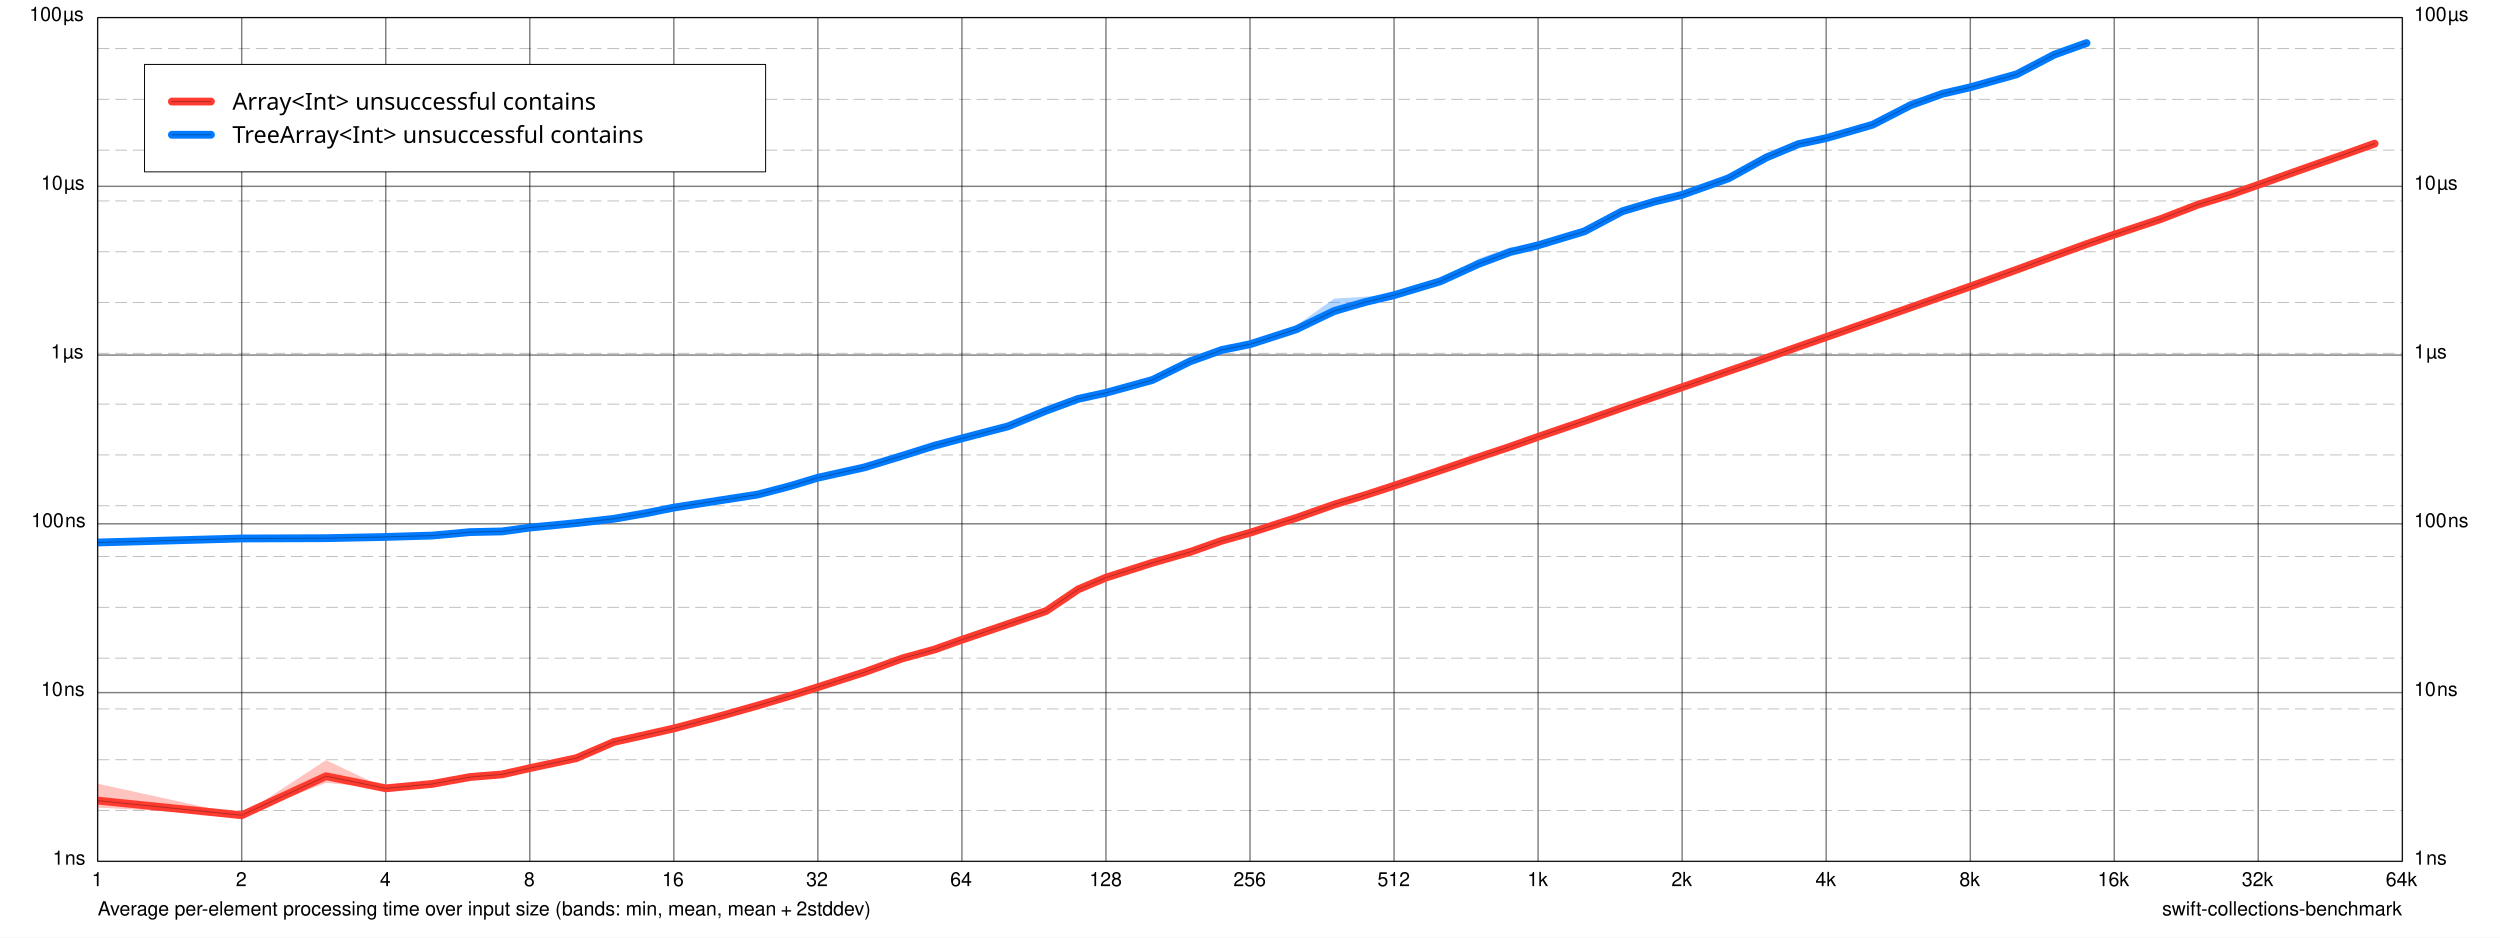
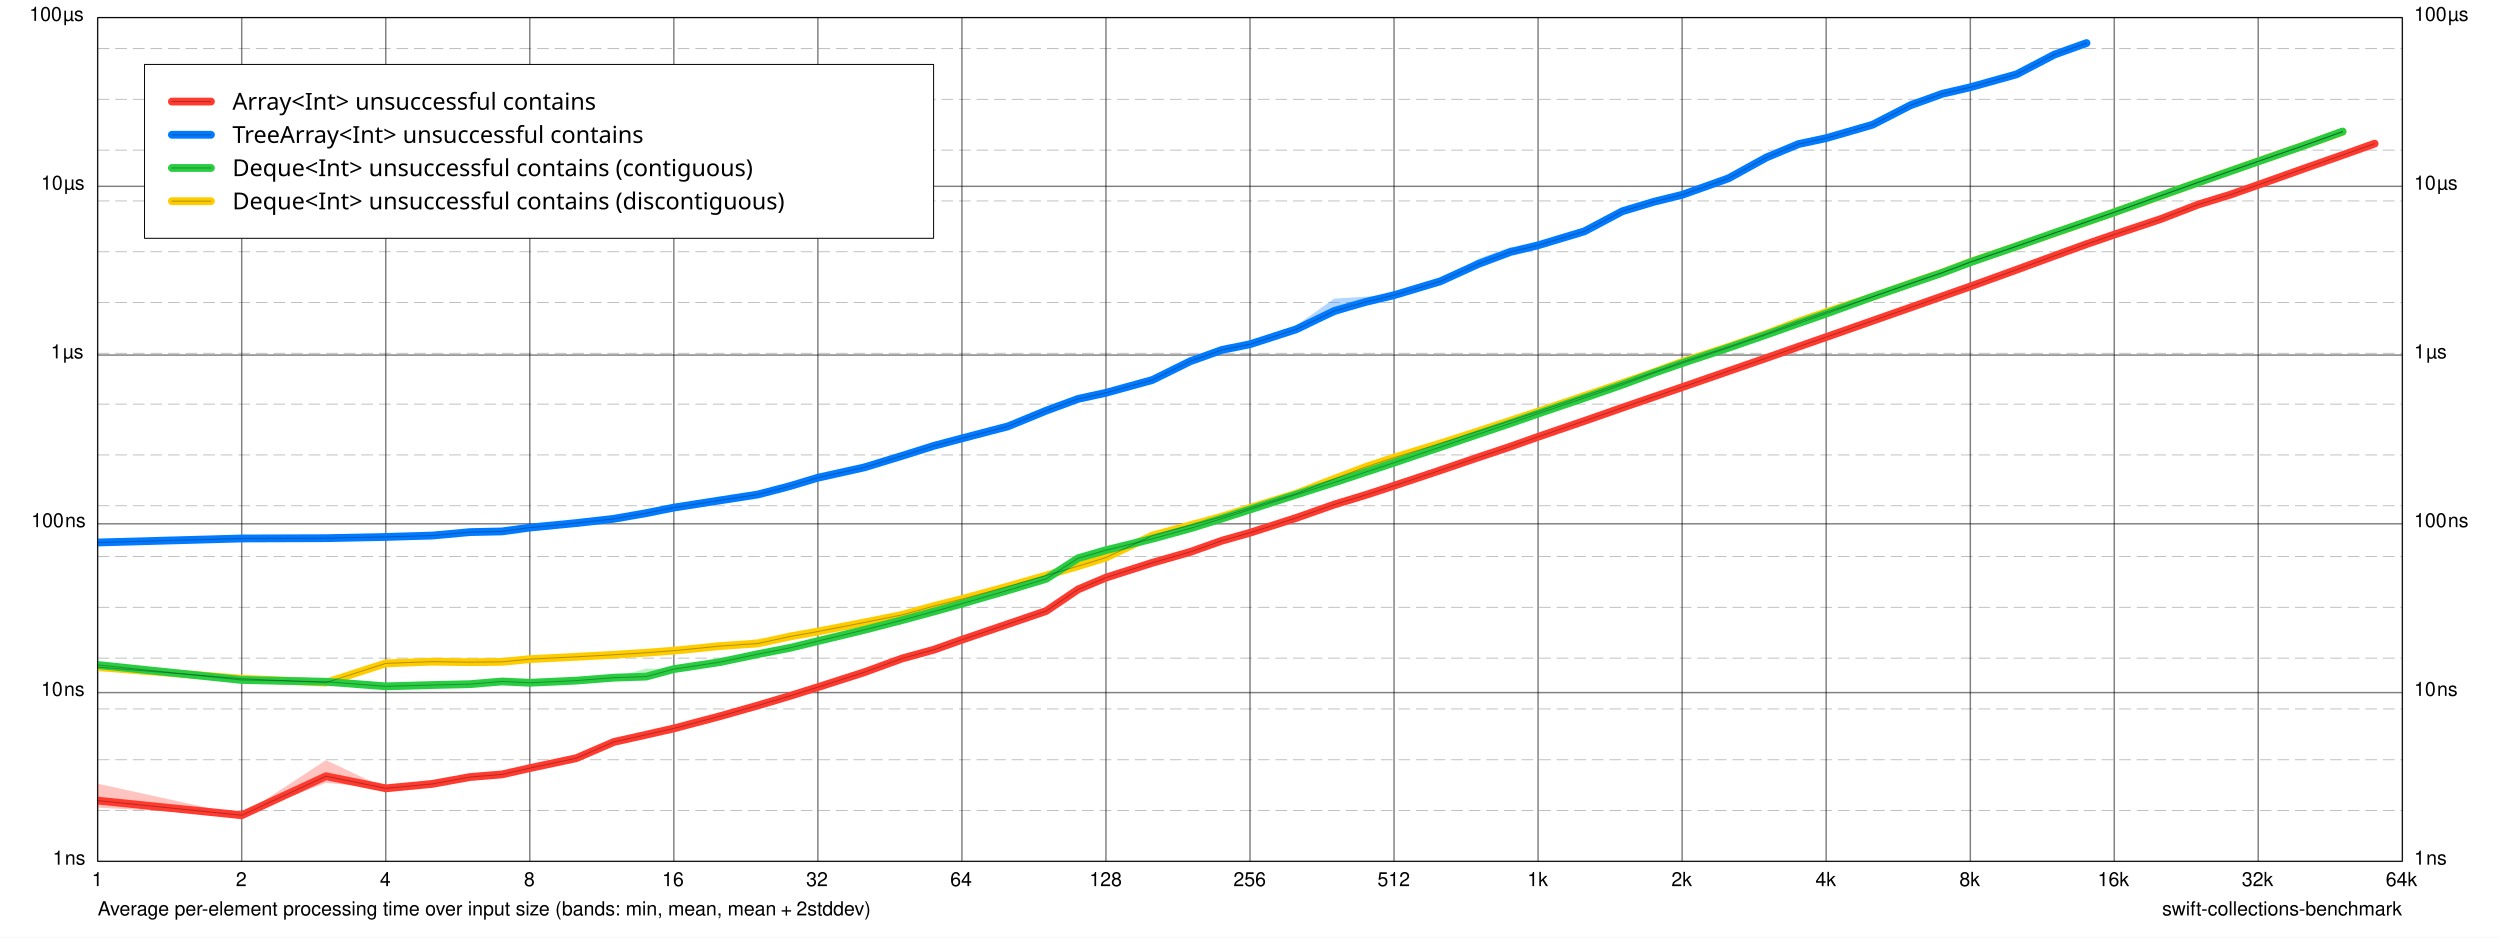
<svg xmlns="http://www.w3.org/2000/svg" xmlns:xlink="http://www.w3.org/1999/xlink" width="1280.0px" height="480.0px" viewBox="0.0 0.0 1280.0 480.0" version="1.1">
  <path d="M 0 0 L 0 480 L 1280 480 L 1280 0 z" fill="#FFFFFF" fill-opacity="1.0" stroke="none" />
  <text x="50" y="468.7" font-family="Helvetica" font-size="10" font-weight="normal" font-style="normal" fill="#000000" fill-opacity="1">Average per-element processing time over input size (bands: min, mean, mean + 2stddev)</text>
  <a xlink:href="https://github.com/apple/swift-collections-benchmark">
    <text x="1107" y="468.7" font-family="Helvetica" font-size="10" font-weight="normal" font-style="normal" fill="#000000" fill-opacity="1">swift-collections-benchmark</text>
  </a>
  <path d="M 50 9 L 50 441" fill="none" stroke-width="0.75" stroke="#000000" stroke-opacity="0.498" stroke-linecap="butt" stroke-linejoin="round" />
  <text x="47" y="453.7" font-family="Helvetica" font-size="10" font-weight="normal" font-style="normal" fill="#000000" fill-opacity="1">1</text>
  <path d="M 123.75 9 L 123.75 441" fill="none" stroke-width="0.75" stroke="#000000" stroke-opacity="0.498" stroke-linecap="butt" stroke-linejoin="round" />
  <text x="120.75" y="453.7" font-family="Helvetica" font-size="10" font-weight="normal" font-style="normal" fill="#000000" fill-opacity="1">2</text>
  <path d="M 197.5 9 L 197.5 441" fill="none" stroke-width="0.75" stroke="#000000" stroke-opacity="0.498" stroke-linecap="butt" stroke-linejoin="round" />
  <text x="194.5" y="453.7" font-family="Helvetica" font-size="10" font-weight="normal" font-style="normal" fill="#000000" fill-opacity="1">4</text>
  <path d="M 271.25 9 L 271.25 441" fill="none" stroke-width="0.75" stroke="#000000" stroke-opacity="0.498" stroke-linecap="butt" stroke-linejoin="round" />
  <text x="268.25" y="453.7" font-family="Helvetica" font-size="10" font-weight="normal" font-style="normal" fill="#000000" fill-opacity="1">8</text>
  <path d="M 345 9 L 345 441" fill="none" stroke-width="0.75" stroke="#000000" stroke-opacity="0.498" stroke-linecap="butt" stroke-linejoin="round" />
  <text x="339" y="453.7" font-family="Helvetica" font-size="10" font-weight="normal" font-style="normal" fill="#000000" fill-opacity="1">16</text>
  <path d="M 418.75 9 L 418.75 441" fill="none" stroke-width="0.75" stroke="#000000" stroke-opacity="0.498" stroke-linecap="butt" stroke-linejoin="round" />
  <text x="412.75" y="453.7" font-family="Helvetica" font-size="10" font-weight="normal" font-style="normal" fill="#000000" fill-opacity="1">32</text>
  <path d="M 492.5 9 L 492.5 441" fill="none" stroke-width="0.75" stroke="#000000" stroke-opacity="0.498" stroke-linecap="butt" stroke-linejoin="round" />
  <text x="486.5" y="453.7" font-family="Helvetica" font-size="10" font-weight="normal" font-style="normal" fill="#000000" fill-opacity="1">64</text>
  <path d="M 566.25 9 L 566.25 441" fill="none" stroke-width="0.75" stroke="#000000" stroke-opacity="0.498" stroke-linecap="butt" stroke-linejoin="round" />
  <text x="557.75" y="453.7" font-family="Helvetica" font-size="10" font-weight="normal" font-style="normal" fill="#000000" fill-opacity="1">128</text>
  <path d="M 640 9 L 640 441" fill="none" stroke-width="0.75" stroke="#000000" stroke-opacity="0.498" stroke-linecap="butt" stroke-linejoin="round" />
  <text x="631.5" y="453.7" font-family="Helvetica" font-size="10" font-weight="normal" font-style="normal" fill="#000000" fill-opacity="1">256</text>
  <path d="M 713.75 9 L 713.75 441" fill="none" stroke-width="0.75" stroke="#000000" stroke-opacity="0.498" stroke-linecap="butt" stroke-linejoin="round" />
  <text x="705.25" y="453.7" font-family="Helvetica" font-size="10" font-weight="normal" font-style="normal" fill="#000000" fill-opacity="1">512</text>
  <path d="M 787.5 9 L 787.5 441" fill="none" stroke-width="0.75" stroke="#000000" stroke-opacity="0.498" stroke-linecap="butt" stroke-linejoin="round" />
  <text x="782" y="453.7" font-family="Helvetica" font-size="10" font-weight="normal" font-style="normal" fill="#000000" fill-opacity="1">1k</text>
  <path d="M 861.25 9 L 861.25 441" fill="none" stroke-width="0.75" stroke="#000000" stroke-opacity="0.498" stroke-linecap="butt" stroke-linejoin="round" />
  <text x="855.75" y="453.7" font-family="Helvetica" font-size="10" font-weight="normal" font-style="normal" fill="#000000" fill-opacity="1">2k</text>
  <path d="M 935 9 L 935 441" fill="none" stroke-width="0.75" stroke="#000000" stroke-opacity="0.498" stroke-linecap="butt" stroke-linejoin="round" />
  <text x="929.5" y="453.7" font-family="Helvetica" font-size="10" font-weight="normal" font-style="normal" fill="#000000" fill-opacity="1">4k</text>
  <path d="M 1008.8 9 L 1008.8 441" fill="none" stroke-width="0.75" stroke="#000000" stroke-opacity="0.498" stroke-linecap="butt" stroke-linejoin="round" />
  <text x="1003.2" y="453.7" font-family="Helvetica" font-size="10" font-weight="normal" font-style="normal" fill="#000000" fill-opacity="1">8k</text>
  <path d="M 1082.5 9 L 1082.5 441" fill="none" stroke-width="0.75" stroke="#000000" stroke-opacity="0.498" stroke-linecap="butt" stroke-linejoin="round" />
  <text x="1074" y="453.7" font-family="Helvetica" font-size="10" font-weight="normal" font-style="normal" fill="#000000" fill-opacity="1">16k</text>
  <path d="M 1156.2 9 L 1156.2 441" fill="none" stroke-width="0.75" stroke="#000000" stroke-opacity="0.498" stroke-linecap="butt" stroke-linejoin="round" />
  <text x="1147.8" y="453.7" font-family="Helvetica" font-size="10" font-weight="normal" font-style="normal" fill="#000000" fill-opacity="1">32k</text>
  <path d="M 1230 9 L 1230 441" fill="none" stroke-width="0.75" stroke="#000000" stroke-opacity="0.498" stroke-linecap="butt" stroke-linejoin="round" />
  <text x="1221.5" y="453.7" font-family="Helvetica" font-size="10" font-weight="normal" font-style="normal" fill="#000000" fill-opacity="1">64k</text>
  <path d="M 50 441 L 1230 441" fill="none" stroke-width="0.75" stroke="#000000" stroke-opacity="0.498" stroke-linecap="butt" stroke-linejoin="round" />
  <text x="27" y="442.7" font-family="Helvetica" font-size="10" font-weight="normal" font-style="normal" fill="#000000" fill-opacity="1">1 ns</text>
  <text x="1236" y="442.7" font-family="Helvetica" font-size="10" font-weight="normal" font-style="normal" fill="#000000" fill-opacity="1">1 ns</text>
  <path d="M 50 354.6 L 1230 354.6" fill="none" stroke-width="0.75" stroke="#000000" stroke-opacity="0.498" stroke-linecap="butt" stroke-linejoin="round" />
  <text x="21" y="356.3" font-family="Helvetica" font-size="10" font-weight="normal" font-style="normal" fill="#000000" fill-opacity="1">10 ns</text>
  <text x="1236" y="356.3" font-family="Helvetica" font-size="10" font-weight="normal" font-style="normal" fill="#000000" fill-opacity="1">10 ns</text>
  <path d="M 50 268.2 L 1230 268.2" fill="none" stroke-width="0.75" stroke="#000000" stroke-opacity="0.498" stroke-linecap="butt" stroke-linejoin="round" />
  <text x="16" y="269.9" font-family="Helvetica" font-size="10" font-weight="normal" font-style="normal" fill="#000000" fill-opacity="1">100 ns</text>
  <text x="1236" y="269.9" font-family="Helvetica" font-size="10" font-weight="normal" font-style="normal" fill="#000000" fill-opacity="1">100 ns</text>
  <path d="M 50 181.8 L 1230 181.8" fill="none" stroke-width="0.75" stroke="#000000" stroke-opacity="0.498" stroke-linecap="butt" stroke-linejoin="round" />
  <text x="26" y="183.5" font-family="Helvetica" font-size="10" font-weight="normal" font-style="normal" fill="#000000" fill-opacity="1">1 µs</text>
  <text x="1236" y="183.5" font-family="Helvetica" font-size="10" font-weight="normal" font-style="normal" fill="#000000" fill-opacity="1">1 µs</text>
  <path d="M 50 95.4 L 1230 95.4" fill="none" stroke-width="0.75" stroke="#000000" stroke-opacity="0.498" stroke-linecap="butt" stroke-linejoin="round" />
  <text x="21" y="97.1" font-family="Helvetica" font-size="10" font-weight="normal" font-style="normal" fill="#000000" fill-opacity="1">10 µs</text>
  <text x="1236" y="97.1" font-family="Helvetica" font-size="10" font-weight="normal" font-style="normal" fill="#000000" fill-opacity="1">10 µs</text>
  <path d="M 50 9 L 1230 9" fill="none" stroke-width="0.75" stroke="#000000" stroke-opacity="0.498" stroke-linecap="butt" stroke-linejoin="round" />
  <text x="15" y="10.7" font-family="Helvetica" font-size="10" font-weight="normal" font-style="normal" fill="#000000" fill-opacity="1">100 µs</text>
  <text x="1236" y="10.7" font-family="Helvetica" font-size="10" font-weight="normal" font-style="normal" fill="#000000" fill-opacity="1">100 µs</text>
  <path d="M 50 414.99 L 1230 414.99" fill="none" stroke-width="0.5" stroke="#000000" stroke-opacity="0.259" stroke-linecap="butt" stroke-linejoin="round" stroke-dasharray="6 3" stroke-dashoffset="0" />
  <path d="M 50 388.98 L 1230 388.98" fill="none" stroke-width="0.5" stroke="#000000" stroke-opacity="0.259" stroke-linecap="butt" stroke-linejoin="round" stroke-dasharray="6 3" stroke-dashoffset="0" />
  <path d="M 50 362.97 L 1230 362.97" fill="none" stroke-width="0.5" stroke="#000000" stroke-opacity="0.259" stroke-linecap="butt" stroke-linejoin="round" stroke-dasharray="6 3" stroke-dashoffset="0" />
  <path d="M 50 336.96 L 1230 336.96" fill="none" stroke-width="0.5" stroke="#000000" stroke-opacity="0.259" stroke-linecap="butt" stroke-linejoin="round" stroke-dasharray="6 3" stroke-dashoffset="0" />
  <path d="M 50 310.96 L 1230 310.96" fill="none" stroke-width="0.5" stroke="#000000" stroke-opacity="0.259" stroke-linecap="butt" stroke-linejoin="round" stroke-dasharray="6 3" stroke-dashoffset="0" />
  <path d="M 50 284.95 L 1230 284.95" fill="none" stroke-width="0.5" stroke="#000000" stroke-opacity="0.259" stroke-linecap="butt" stroke-linejoin="round" stroke-dasharray="6 3" stroke-dashoffset="0" />
  <path d="M 50 258.94 L 1230 258.94" fill="none" stroke-width="0.5" stroke="#000000" stroke-opacity="0.259" stroke-linecap="butt" stroke-linejoin="round" stroke-dasharray="6 3" stroke-dashoffset="0" />
  <path d="M 50 232.93 L 1230 232.93" fill="none" stroke-width="0.5" stroke="#000000" stroke-opacity="0.259" stroke-linecap="butt" stroke-linejoin="round" stroke-dasharray="6 3" stroke-dashoffset="0" />
  <path d="M 50 206.92 L 1230 206.92" fill="none" stroke-width="0.5" stroke="#000000" stroke-opacity="0.259" stroke-linecap="butt" stroke-linejoin="round" stroke-dasharray="6 3" stroke-dashoffset="0" />
  <path d="M 50 180.91 L 1230 180.91" fill="none" stroke-width="0.5" stroke="#000000" stroke-opacity="0.259" stroke-linecap="butt" stroke-linejoin="round" stroke-dasharray="6 3" stroke-dashoffset="0" />
  <path d="M 50 154.9 L 1230 154.9" fill="none" stroke-width="0.5" stroke="#000000" stroke-opacity="0.259" stroke-linecap="butt" stroke-linejoin="round" stroke-dasharray="6 3" stroke-dashoffset="0" />
  <path d="M 50 128.89 L 1230 128.89" fill="none" stroke-width="0.5" stroke="#000000" stroke-opacity="0.259" stroke-linecap="butt" stroke-linejoin="round" stroke-dasharray="6 3" stroke-dashoffset="0" />
  <path d="M 50 102.88 L 1230 102.88" fill="none" stroke-width="0.5" stroke="#000000" stroke-opacity="0.259" stroke-linecap="butt" stroke-linejoin="round" stroke-dasharray="6 3" stroke-dashoffset="0" />
  <path d="M 50 76.874 L 1230 76.874" fill="none" stroke-width="0.5" stroke="#000000" stroke-opacity="0.259" stroke-linecap="butt" stroke-linejoin="round" stroke-dasharray="6 3" stroke-dashoffset="0" />
  <path d="M 50 50.865 L 1230 50.865" fill="none" stroke-width="0.5" stroke="#000000" stroke-opacity="0.259" stroke-linecap="butt" stroke-linejoin="round" stroke-dasharray="6 3" stroke-dashoffset="0" />
  <path d="M 50 24.856 L 1230 24.856" fill="none" stroke-width="0.5" stroke="#000000" stroke-opacity="0.259" stroke-linecap="butt" stroke-linejoin="round" stroke-dasharray="6 3" stroke-dashoffset="0" />
-   <path d="M 74 33 L 74 88 L 392 88 L 392 33 z" fill="#FFFFFF" fill-opacity="1.0" stroke="none" />
+   <path d="M 74 33 L 74 122 L 478 122 L 478 33 z" fill="#FFFFFF" fill-opacity="1.0" stroke="none" />
  <clipPath id="clip-0">
    <path d="M 50 9 L 50 441 L 1230 441 L 1230 9 z" />
  </clipPath>
  <g clip-path="url(#clip-0)">
+     <path d="M 50 341.55L 123.75 347.51L 166.89 348.85L 197.5 339.65L 221.24 338.77L 240.64 339.04L 257.04 338.67L 271.25 336.44L 294.99 336.29L 314.39 335.13L 330.79 334.12L 345 333.04L 368.74 330.73L 388.14 326.99L 404.54 325.85L 418.75 323.31L 442.49 318.69L 461.89 314.02L 478.29 309.77L 492.5 306.72L 516.24 300.21L 535.64 294.61L 552.04 289.82L 566.25 285.21L 589.99 273.93L 609.39 268.91L 625.79 264.43L 640 259.97L 663.74 252.68L 683.14 245.18L 699.54 238.97L 713.75 234.27L 737.49 227.04L 756.89 220.71L 773.29 215.37L 787.5 210.63L 811.24 202.51L 830.64 196.03L 847.04 190.05L 861.25 183.97L 884.99 177.52L 904.39 170.79L 920.79 163.01L 935 158.3L 958.74 151.66L 978.14 144.93L 994.54 139.43L 1008.8 133.3L 1032.5 125.48L 1051.9 118.94L 1068.3 113.46L 1082.5 108.61L 1106.2 100.23L 1125.6 93.011L 1142 87.037L 1156.2 82.132L 1180 74.341L 1199.4 67.457L 1199.4 67.501L 1180 74.344L 1156.2 82.722L 1142 87.695L 1125.6 93.392L 1106.2 100.29L 1082.5 108.66L 1068.3 113.69L 1051.9 119.44L 1032.5 126.25L 1008.8 134.39L 994.54 139.54L 978.14 145.13L 958.74 152.06L 935 160.33L 920.79 165.22L 904.39 170.89L 884.99 177.58L 861.25 185.74L 847.04 190.61L 830.64 196.19L 811.24 202.75L 787.5 210.77L 773.29 215.41L 756.89 220.85L 737.49 227.04L 713.75 234.3L 699.54 238.97L 683.14 245.18L 663.74 252.71L 640 260.03L 625.79 264.48L 609.39 268.94L 589.99 274.32L 566.25 285.53L 552.04 289.84L 535.64 294.67L 516.24 300.22L 492.5 306.72L 478.29 310.42L 461.89 315.11L 442.49 318.72L 418.75 323.36L 404.54 325.87L 388.14 330.35L 368.74 330.81L 345 333.18L 330.79 334.24L 314.39 335.28L 294.99 336.29L 271.25 337.85L 257.04 338.94L 240.64 339.04L 221.24 338.77L 197.5 339.65L 166.89 349.73L 123.75 347.51L 50 341.55" fill="#FFCC00" fill-opacity="0.302" stroke="none" />
+     <path d="M 50 340.45L 123.75 348.15L 166.89 348.41L 197.5 350.92L 221.24 350.73L 240.64 349.98L 257.04 348.65L 271.25 349.34L 294.99 348.3L 314.39 346.96L 330.79 342.31L 345 342.58L 368.74 338.96L 388.14 334.89L 404.54 331.65L 418.75 328.23L 442.49 322.49L 461.89 317.47L 478.29 313.05L 492.5 309.07L 516.24 302.17L 535.64 296.35L 552.04 285.64L 566.25 281.68L 589.99 275.8L 609.39 270.51L 625.79 265.43L 640 260.82L 663.74 252.93L 683.14 246.98L 699.54 241.56L 713.75 236.88L 737.49 228.83L 756.89 222.14L 773.29 216.72L 787.5 211.4L 811.24 203.69L 830.64 196.82L 847.04 189.81L 861.25 184.74L 884.99 178.01L 904.39 171.32L 920.79 165.43L 935 160.49L 958.74 150.94L 978.14 144.68L 994.54 139.41L 1008.8 133.41L 1032.5 126.08L 1051.9 118.91L 1068.3 113L 1082.5 108.46L 1106.2 99.791L 1125.6 92.825L 1142 87.255L 1156.2 82.386L 1180 74.384L 1199.4 66.931L 1199.4 67.497L 1180 74.388L 1156.2 82.748L 1142 87.752L 1125.6 93.553L 1106.2 100.35L 1082.5 108.78L 1068.3 113.79L 1051.9 119.39L 1032.5 126.09L 1008.8 134.58L 994.54 139.72L 978.14 145.48L 958.74 152.3L 935 160.61L 920.79 165.56L 904.39 171.35L 884.99 178.06L 861.25 186.37L 847.04 191.26L 830.64 197.01L 811.24 203.71L 787.5 211.9L 773.29 216.74L 756.89 222.32L 737.49 228.9L 713.75 236.88L 699.54 241.6L 683.14 247.04L 663.74 253.32L 640 260.87L 625.79 265.44L 609.39 270.52L 589.99 275.87L 566.25 281.68L 552.04 285.84L 535.64 296.36L 516.24 302.19L 492.5 309.07L 478.29 313.05L 461.89 317.49L 442.49 322.49L 418.75 328.23L 404.54 331.7L 388.14 334.89L 368.74 338.99L 345 342.58L 330.79 347.98L 314.39 346.96L 294.99 348.55L 271.25 349.66L 257.04 349.01L 240.64 350.4L 221.24 350.74L 197.5 351.59L 166.89 349.27L 123.75 348.15L 50 340.45" fill="#28CD41" fill-opacity="0.302" stroke="none" />
    <path d="M 50 277.76L 123.75 275.7L 166.89 275.55L 197.5 274.75L 221.24 274.15L 240.64 272.44L 257.04 271.09L 271.25 270.12L 294.99 267.8L 314.39 265.57L 330.79 262.74L 345 259.82L 368.74 256.13L 388.14 253.14L 404.54 248.84L 418.75 244.58L 442.49 239.25L 461.89 232.97L 478.29 228.14L 492.5 224.35L 516.24 218.1L 535.64 210.21L 552.04 202.98L 566.25 200.22L 589.99 194.44L 609.39 183.07L 625.79 179.08L 640 176.25L 663.74 166.62L 683.14 152.89L 699.54 151.88L 713.75 150.93L 737.49 143.9L 756.89 132.48L 773.29 126.61L 787.5 125.49L 811.24 118.41L 830.64 107.61L 847.04 102.53L 861.25 99.624L 884.99 88.995L 904.39 78.425L 920.79 73.269L 935 70.706L 958.74 63.342L 978.14 51.512L 994.54 47.809L 1008.8 44.606L 1032.5 37.943L 1051.9 26.964L 1068.3 21.706L 1068.3 22.172L 1051.9 28.271L 1032.5 38.085L 1008.8 44.691L 994.54 48.063L 978.14 54.793L 958.74 64.046L 935 70.735L 920.79 73.948L 904.39 81.445L 884.99 92.166L 861.25 99.789L 847.04 103.5L 830.64 108.34L 811.24 118.44L 787.5 125.61L 773.29 129.9L 756.89 136.16L 737.49 144.05L 713.75 151.2L 699.54 155.5L 683.14 161.71L 663.74 169.3L 640 176.25L 625.79 179.12L 609.39 185.67L 589.99 194.6L 566.25 201.43L 552.04 204.65L 535.64 210.26L 516.24 218.29L 492.5 224.48L 478.29 228.25L 461.89 233.52L 442.49 239.33L 418.75 244.58L 404.54 248.86L 388.14 253.17L 368.74 256.2L 345 259.91L 330.79 262.74L 314.39 265.62L 294.99 267.83L 271.25 270.12L 257.04 272.45L 240.64 272.44L 221.24 274.22L 197.5 274.97L 166.89 275.55L 123.75 275.7L 50 277.76" fill="#007AFF" fill-opacity="0.302" stroke="none" />
    <path d="M 50 401.26L 123.75 417.41L 166.89 389.21L 197.5 403.63L 221.24 399.89L 240.64 396.71L 257.04 396.48L 271.25 392.5L 294.99 388.21L 314.39 379.84L 330.79 376.19L 345 372.72L 368.74 366.67L 388.14 361.06L 404.54 356.2L 418.75 351.82L 442.49 344.18L 461.89 335.27L 478.29 331.93L 492.5 327.54L 516.24 319.47L 535.64 312.83L 552.04 301.71L 566.25 295.38L 589.99 288.14L 609.39 282.55L 625.79 275.19L 640 272.6L 663.74 265.14L 683.14 256.47L 699.54 252.55L 713.75 248.65L 737.49 240.72L 756.89 233.89L 773.29 228.67L 787.5 223.26L 811.24 215.12L 830.64 208.33L 847.04 203.08L 861.25 197.98L 884.99 189.85L 904.39 183.29L 920.79 177.51L 935 172.55L 958.74 164.21L 978.14 157.43L 994.54 151.65L 1008.8 146.66L 1032.5 137.9L 1051.9 129.89L 1068.3 123.97L 1082.5 119.22L 1106.2 112.04L 1125.6 104.54L 1142 99.636L 1156.2 94.58L 1180 85.863L 1199.4 79.338L 1215.8 73.267L 1215.8 73.649L 1199.4 79.414L 1180 86.296L 1156.2 94.665L 1142 99.644L 1125.6 104.74L 1106.2 112.23L 1082.5 120.42L 1068.3 125.35L 1051.9 131.34L 1032.5 138.15L 1008.8 146.66L 994.54 151.67L 978.14 157.46L 958.74 164.26L 935 172.58L 920.79 177.53L 904.39 183.31L 884.99 190.07L 861.25 198.32L 847.04 203.12L 830.64 208.88L 811.24 215.67L 787.5 223.77L 773.29 228.69L 756.89 234.26L 737.49 240.79L 713.75 248.69L 699.54 253.59L 683.14 258.99L 663.74 265.15L 640 272.82L 625.79 277.35L 609.39 282.59L 589.99 288.14L 566.25 295.86L 552.04 301.75L 535.64 312.83L 516.24 319.47L 492.5 327.54L 478.29 332.84L 461.89 337.81L 442.49 344.2L 418.75 351.82L 404.54 356.31L 388.14 361.21L 368.74 366.67L 345 373.03L 330.79 376.19L 314.39 379.84L 294.99 388.21L 271.25 393.55L 257.04 396.51L 240.64 398.24L 221.24 401.91L 197.5 403.63L 166.89 400.83L 123.75 417.41L 50 413.52" fill="#FF3B30" fill-opacity="0.302" stroke="none" />
+     <path d="M 50 341.55L 123.75 347.51L 166.89 349.5L 197.5 339.65L 221.24 338.77L 240.64 339.04L 257.04 338.87L 271.25 337.48L 294.99 336.29L 314.39 335.24L 330.79 334.21L 345 333.14L 368.74 330.78L 388.14 329.44L 404.54 325.87L 418.75 323.34L 442.49 318.71L 461.89 314.82L 478.29 310.25L 492.5 306.72L 516.24 300.21L 535.64 294.65L 552.04 289.83L 566.25 285.45L 589.99 274.21L 609.39 268.93L 625.79 264.47L 640 260.02L 663.74 252.7L 683.14 245.18L 699.54 238.97L 713.75 234.29L 737.49 227.04L 756.89 220.81L 773.29 215.4L 787.5 210.73L 811.24 202.69L 830.64 196.15L 847.04 190.46L 861.25 185.27L 884.99 177.56L 904.39 170.86L 920.79 164.63L 935 159.79L 958.74 151.96L 978.14 145.08L 994.54 139.51L 1008.8 134.1L 1032.5 126.05L 1051.9 119.31L 1068.3 113.63L 1082.5 108.65L 1106.2 100.27L 1125.6 93.292L 1142 87.522L 1156.2 82.567L 1180 74.343L 1199.4 67.49" fill="none" stroke-width="4" stroke="#FFCC00" stroke-opacity="1" stroke-linecap="round" stroke-linejoin="round" />
+     <path d="M 50 340.45L 123.75 348.15L 166.89 349.04L 197.5 351.41L 221.24 350.74L 240.64 350.29L 257.04 348.91L 271.25 349.58L 294.99 348.48L 314.39 346.96L 330.79 346.42L 345 342.58L 368.74 338.98L 388.14 334.89L 404.54 331.69L 418.75 328.23L 442.49 322.49L 461.89 317.49L 478.29 313.05L 492.5 309.07L 516.24 302.18L 535.64 296.36L 552.04 285.79L 566.25 281.68L 589.99 275.85L 609.39 270.52L 625.79 265.44L 640 260.86L 663.74 253.22L 683.14 247.02L 699.54 241.59L 713.75 236.88L 737.49 228.88L 756.89 222.27L 773.29 216.73L 787.5 211.77L 811.24 203.7L 830.64 196.96L 847.04 190.88L 861.25 185.93L 884.99 178.05L 904.39 171.34L 920.79 165.52L 935 160.58L 958.74 151.94L 978.14 145.27L 994.54 139.64L 1008.8 134.27L 1032.5 126.09L 1051.9 119.26L 1068.3 113.59L 1082.5 108.7L 1106.2 100.2L 1125.6 93.361L 1142 87.621L 1156.2 82.653L 1180 74.387L 1199.4 67.349" fill="none" stroke-width="4" stroke="#28CD41" stroke-opacity="1" stroke-linecap="round" stroke-linejoin="round" />
    <path d="M 50 277.76L 123.75 275.7L 166.89 275.55L 197.5 274.91L 221.24 274.21L 240.64 272.44L 257.04 272.09L 271.25 270.12L 294.99 267.82L 314.39 265.61L 330.79 262.74L 345 259.89L 368.74 256.18L 388.14 253.16L 404.54 248.86L 418.75 244.58L 442.49 239.31L 461.89 233.38L 478.29 228.22L 492.5 224.45L 516.24 218.24L 535.64 210.25L 552.04 204.21L 566.25 201.11L 589.99 194.56L 609.39 184.98L 625.79 179.11L 640 176.25L 663.74 168.58L 683.14 159.2L 699.54 154.52L 713.75 151.13L 737.49 144.01L 756.89 135.16L 773.29 129.01L 787.5 125.58L 811.24 118.43L 830.64 108.15L 847.04 103.24L 861.25 99.746L 884.99 91.311L 904.39 80.632L 920.79 73.769L 935 70.727L 958.74 63.861L 978.14 53.908L 994.54 47.997L 1008.8 44.669L 1032.5 38.048L 1051.9 27.925L 1068.3 22.05" fill="none" stroke-width="4" stroke="#007AFF" stroke-opacity="1" stroke-linecap="round" stroke-linejoin="round" />
    <path d="M 50 409.91L 123.75 417.41L 166.89 397.43L 197.5 403.63L 221.24 401.37L 240.64 397.84L 257.04 396.5L 271.25 393.28L 294.99 388.21L 314.39 379.84L 330.79 376.19L 345 372.95L 368.74 366.67L 388.14 361.17L 404.54 356.28L 418.75 351.82L 442.49 344.19L 461.89 337.13L 478.29 332.6L 492.5 327.54L 516.24 319.47L 535.64 312.83L 552.04 301.74L 566.25 295.73L 589.99 288.14L 609.39 282.58L 625.79 276.77L 640 272.76L 663.74 265.15L 683.14 258.32L 699.54 253.32L 713.75 248.68L 737.49 240.77L 756.89 234.16L 773.29 228.68L 787.5 223.64L 811.24 215.52L 830.64 208.73L 847.04 203.11L 861.25 198.23L 884.99 190.01L 904.39 183.3L 920.79 177.52L 935 172.58L 958.74 164.25L 978.14 157.45L 994.54 151.67L 1008.8 146.66L 1032.5 138.08L 1051.9 130.96L 1068.3 124.99L 1082.5 120.1L 1106.2 112.18L 1125.6 104.69L 1142 99.642L 1156.2 94.643L 1180 86.183L 1199.4 79.394L 1215.8 73.549" fill="none" stroke-width="4" stroke="#FF3B30" stroke-opacity="1" stroke-linecap="round" stroke-linejoin="round" />
+     <path d="M 50 341.55L 123.75 347.51L 166.89 349.5L 197.5 339.65L 221.24 338.77L 240.64 339.04L 257.04 338.87L 271.25 337.48L 294.99 336.29L 314.39 335.24L 330.79 334.21L 345 333.14L 368.74 330.78L 388.14 329.44L 404.54 325.87L 418.75 323.34L 442.49 318.71L 461.89 314.82L 478.29 310.25L 492.5 306.72L 516.24 300.21L 535.64 294.65L 552.04 289.83L 566.25 285.45L 589.99 274.21L 609.39 268.93L 625.79 264.47L 640 260.02L 663.74 252.7L 683.14 245.18L 699.54 238.97L 713.75 234.29L 737.49 227.04L 756.89 220.81L 773.29 215.4L 787.5 210.73L 811.24 202.69L 830.64 196.15L 847.04 190.46L 861.25 185.27L 884.99 177.56L 904.39 170.86L 920.79 164.63L 935 159.79L 958.74 151.96L 978.14 145.08L 994.54 139.51L 1008.8 134.1L 1032.5 126.05L 1051.9 119.31L 1068.3 113.63L 1082.5 108.65L 1106.2 100.27L 1125.6 93.292L 1142 87.522L 1156.2 82.567L 1180 74.343L 1199.4 67.49" fill="none" stroke-width="0.5" stroke="#000000" stroke-opacity="0.302" stroke-linecap="round" stroke-linejoin="round" />
+     <path d="M 50 340.45L 123.75 348.15L 166.89 349.04L 197.5 351.41L 221.24 350.74L 240.64 350.29L 257.04 348.91L 271.25 349.58L 294.99 348.48L 314.39 346.96L 330.79 346.42L 345 342.58L 368.74 338.98L 388.14 334.89L 404.54 331.69L 418.75 328.23L 442.49 322.49L 461.89 317.49L 478.29 313.05L 492.5 309.07L 516.24 302.18L 535.64 296.36L 552.04 285.79L 566.25 281.68L 589.99 275.85L 609.39 270.52L 625.79 265.44L 640 260.86L 663.74 253.22L 683.14 247.02L 699.54 241.59L 713.75 236.88L 737.49 228.88L 756.89 222.27L 773.29 216.73L 787.5 211.77L 811.24 203.7L 830.64 196.96L 847.04 190.88L 861.25 185.93L 884.99 178.05L 904.39 171.34L 920.79 165.52L 935 160.58L 958.74 151.94L 978.14 145.27L 994.54 139.64L 1008.8 134.27L 1032.5 126.09L 1051.9 119.26L 1068.3 113.59L 1082.5 108.7L 1106.2 100.2L 1125.6 93.361L 1142 87.621L 1156.2 82.653L 1180 74.387L 1199.4 67.349" fill="none" stroke-width="0.5" stroke="#000000" stroke-opacity="0.302" stroke-linecap="round" stroke-linejoin="round" />
    <path d="M 50 277.76L 123.75 275.7L 166.89 275.55L 197.5 274.91L 221.24 274.21L 240.64 272.44L 257.04 272.09L 271.25 270.12L 294.99 267.82L 314.39 265.61L 330.79 262.74L 345 259.89L 368.74 256.18L 388.14 253.16L 404.54 248.86L 418.75 244.58L 442.49 239.31L 461.89 233.38L 478.29 228.22L 492.5 224.45L 516.24 218.24L 535.64 210.25L 552.04 204.21L 566.25 201.11L 589.99 194.56L 609.39 184.98L 625.79 179.11L 640 176.25L 663.74 168.58L 683.14 159.2L 699.54 154.52L 713.75 151.13L 737.49 144.01L 756.89 135.16L 773.29 129.01L 787.5 125.58L 811.24 118.43L 830.64 108.15L 847.04 103.24L 861.25 99.746L 884.99 91.311L 904.39 80.632L 920.79 73.769L 935 70.727L 958.74 63.861L 978.14 53.908L 994.54 47.997L 1008.8 44.669L 1032.5 38.048L 1051.9 27.925L 1068.3 22.05" fill="none" stroke-width="0.5" stroke="#000000" stroke-opacity="0.302" stroke-linecap="round" stroke-linejoin="round" />
    <path d="M 50 409.91L 123.75 417.41L 166.89 397.43L 197.5 403.63L 221.24 401.37L 240.64 397.84L 257.04 396.5L 271.25 393.28L 294.99 388.21L 314.39 379.84L 330.79 376.19L 345 372.95L 368.74 366.67L 388.14 361.17L 404.54 356.28L 418.75 351.82L 442.49 344.19L 461.89 337.13L 478.29 332.6L 492.5 327.54L 516.24 319.47L 535.64 312.83L 552.04 301.74L 566.25 295.73L 589.99 288.14L 609.39 282.58L 625.79 276.77L 640 272.76L 663.74 265.15L 683.14 258.32L 699.54 253.32L 713.75 248.68L 737.49 240.77L 756.89 234.16L 773.29 228.68L 787.5 223.64L 811.24 215.52L 830.64 208.73L 847.04 203.11L 861.25 198.23L 884.99 190.01L 904.39 183.3L 920.79 177.52L 935 172.58L 958.74 164.25L 978.14 157.45L 994.54 151.67L 1008.8 146.66L 1032.5 138.08L 1051.9 130.96L 1068.3 124.99L 1082.5 120.1L 1106.2 112.18L 1125.6 104.69L 1142 99.642L 1156.2 94.643L 1180 86.183L 1199.4 79.394L 1215.8 73.549" fill="none" stroke-width="0.5" stroke="#000000" stroke-opacity="0.302" stroke-linecap="round" stroke-linejoin="round" />
  </g>
-   <path d="M 74 33 L 74 88 L 392 88 L 392 33 z" fill="#FFFFFF" fill-opacity="0.702" stroke-width="0.5" stroke="#000000" stroke-opacity="1" stroke-linecap="round" stroke-linejoin="round" />
+   <path d="M 74 33 L 74 122 L 478 122 L 478 33 z" fill="#FFFFFF" fill-opacity="0.702" stroke-width="0.5" stroke="#000000" stroke-opacity="1" stroke-linecap="round" stroke-linejoin="round" />
  <path d="M 88 52 L 108 52" fill="none" stroke-width="4" stroke="#FF3B30" stroke-opacity="1" stroke-linecap="round" stroke-linejoin="round" />
  <path d="M 88 52 L 108 52" fill="none" stroke-width="0.5" stroke="#000000" stroke-opacity="0.302" stroke-linecap="round" stroke-linejoin="round" />
  <text x="119" y="56.17" font-family="Menlo" font-size="12" font-weight="normal" font-style="normal" fill="#000000" fill-opacity="1">Array&lt;Int&gt; unsuccessful contains</text>
  <path d="M 88 69 L 108 69" fill="none" stroke-width="4" stroke="#007AFF" stroke-opacity="1" stroke-linecap="round" stroke-linejoin="round" />
  <path d="M 88 69 L 108 69" fill="none" stroke-width="0.5" stroke="#000000" stroke-opacity="0.302" stroke-linecap="round" stroke-linejoin="round" />
  <text x="119" y="73.17" font-family="Menlo" font-size="12" font-weight="normal" font-style="normal" fill="#000000" fill-opacity="1">TreeArray&lt;Int&gt; unsuccessful contains</text>
+   <path d="M 88 86 L 108 86" fill="none" stroke-width="4" stroke="#28CD41" stroke-opacity="1" stroke-linecap="round" stroke-linejoin="round" />
+   <path d="M 88 86 L 108 86" fill="none" stroke-width="0.5" stroke="#000000" stroke-opacity="0.302" stroke-linecap="round" stroke-linejoin="round" />
+   <text x="119" y="90.17" font-family="Menlo" font-size="12" font-weight="normal" font-style="normal" fill="#000000" fill-opacity="1">Deque&lt;Int&gt; unsuccessful contains (contiguous)</text>
+   <path d="M 88 103 L 108 103" fill="none" stroke-width="4" stroke="#FFCC00" stroke-opacity="1" stroke-linecap="round" stroke-linejoin="round" />
+   <path d="M 88 103 L 108 103" fill="none" stroke-width="0.5" stroke="#000000" stroke-opacity="0.302" stroke-linecap="round" stroke-linejoin="round" />
+   <text x="119" y="107.17" font-family="Menlo" font-size="12" font-weight="normal" font-style="normal" fill="#000000" fill-opacity="1">Deque&lt;Int&gt; unsuccessful contains (discontiguous)</text>
  <path d="M 50 9 L 50 441 L 1230 441 L 1230 9 z" fill="none" stroke-width="0.5" stroke="#000000" stroke-opacity="1" stroke-linecap="round" stroke-linejoin="round" />
</svg>
